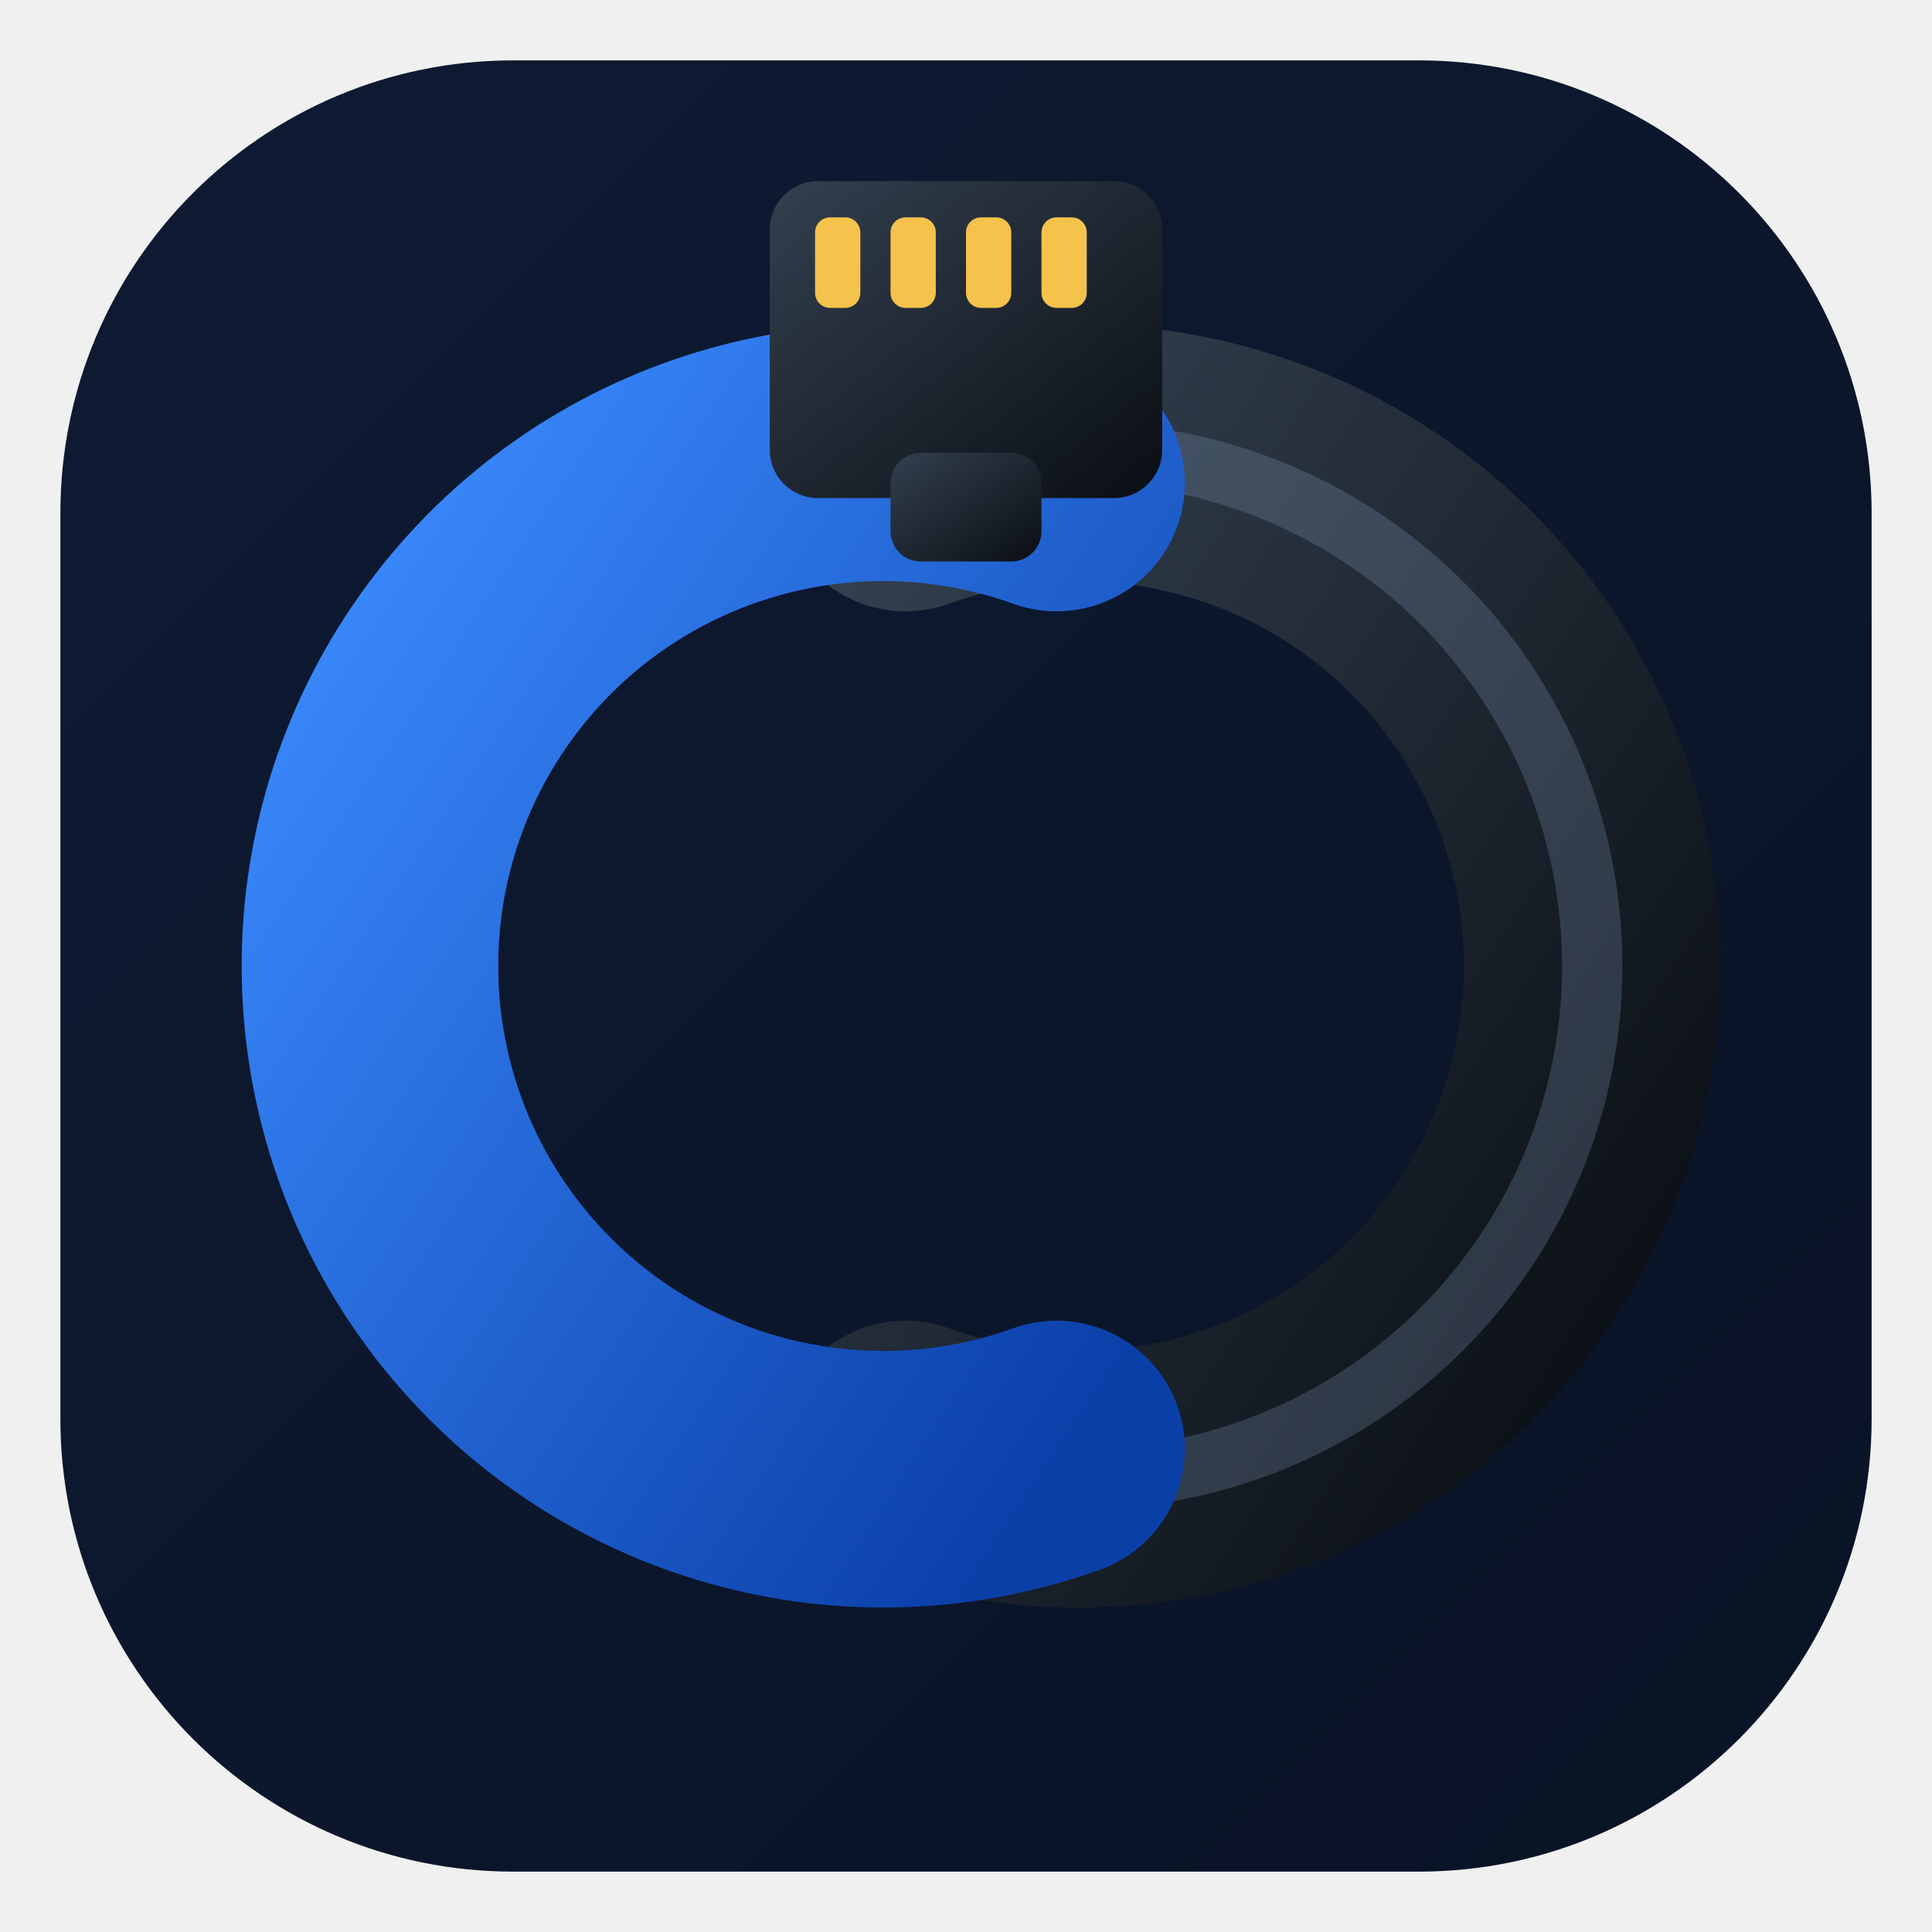
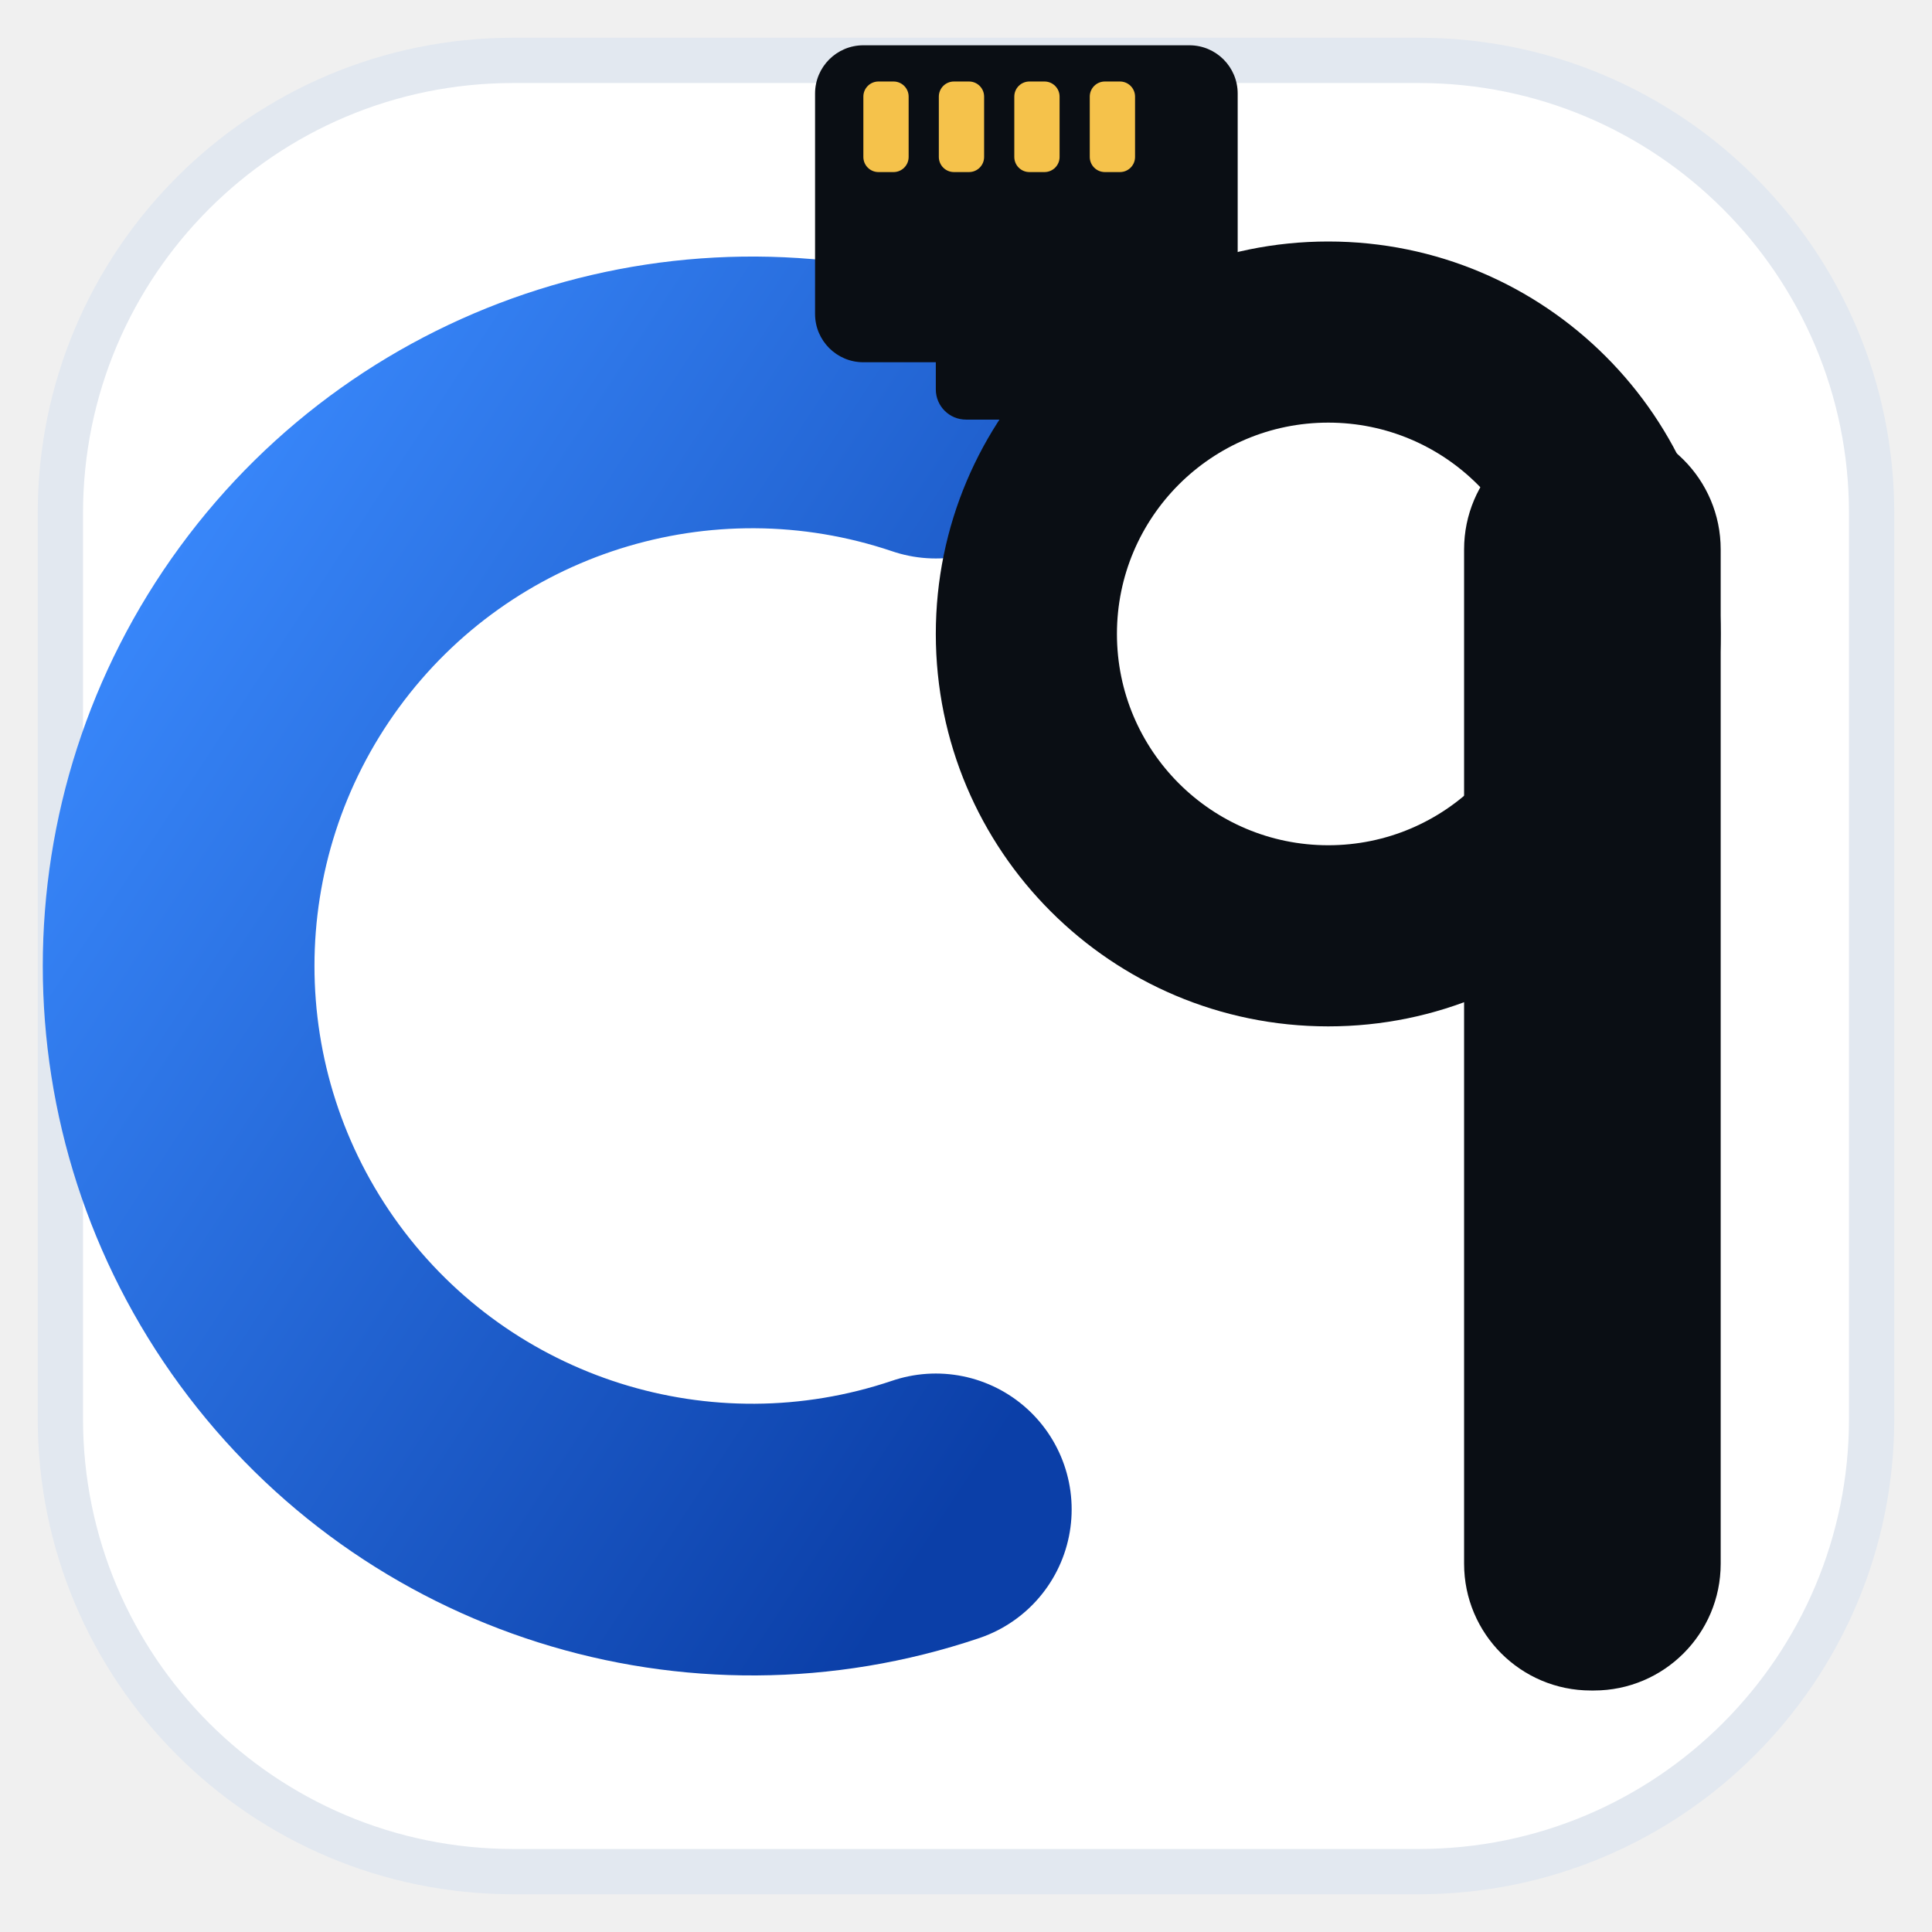
<svg xmlns="http://www.w3.org/2000/svg" viewBox="0 0 64 64" role="img" aria-label="ConnectWorks">
  <defs>
-     <linearGradient id="cwBlue" x1="0" y1="0" x2="1" y2="1">
+     <linearGradient id="cwBlueF" x1="0" y1="0" x2="1" y2="1">
      <stop offset="0" stop-color="#3B8BFF" />
      <stop offset="1" stop-color="#0B3FA8" />
    </linearGradient>
-     <linearGradient id="cwDark" x1="0" y1="0" x2="1" y2="1">
-       <stop offset="0" stop-color="#33404F" />
-       <stop offset="1" stop-color="#0A0E14" />
-     </linearGradient>
-     <linearGradient id="cwBadge" x1="0" y1="0" x2="1" y2="1">
-       <stop offset="0" stop-color="#0E1B33" />
-       <stop offset="1" stop-color="#0A1326" />
-     </linearGradient>
  </defs>
-   <rect x="2" y="2" width="60" height="60" rx="15" fill="url(#cwBadge)" />
-   <path d="M30 16 A17 17 0 1 1 30 48" fill="none" stroke="url(#cwDark)" stroke-width="8.5" stroke-linecap="round" />
-   <path d="M30 16 A17 17 0 1 1 30 48" fill="none" stroke="#8aa0c0" stroke-opacity=".25" stroke-width="2" stroke-linecap="round" />
-   <path d="M35 16 A17 17 0 1 0 35 48" fill="none" stroke="url(#cwBlue)" stroke-width="8.5" stroke-linecap="round" />
-   <g>
-     <rect x="25.5" y="6" width="13" height="10.5" rx="1.6" fill="url(#cwDark)" />
-     <rect x="29.5" y="15" width="5" height="3.6" rx="1" fill="url(#cwDark)" />
-     <g fill="#F5C24B">
-       <rect x="27" y="7.2" width="1.5" height="3" rx=".5" />
-       <rect x="29.5" y="7.2" width="1.5" height="3" rx=".5" />
-       <rect x="32" y="7.2" width="1.5" height="3" rx=".5" />
-       <rect x="34.5" y="7.2" width="1.5" height="3" rx=".5" />
-     </g>
+   <rect x="2" y="2" width="60" height="60" rx="15" fill="#ffffff" stroke="#E2E8F0" stroke-width="1.5" />
+   <path d="M31 14 A19 19 0 1 0 31 50" fill="none" stroke="url(#cwBlueF)" stroke-width="9" stroke-linecap="round" />
+   <path fill="#0A0E14" fill-rule="evenodd" d="M31 21a13 13 0 1 0 26 0a13 13 0 1 0 -26 0ZM37 21a7 7 0 1 1 14 0a7 7 0 1 1 -14 0Z" />
+   <rect x="48.5" y="14" width="8.5" height="42" rx="4.2" fill="#0A0E14" />
+   <rect x="27" y="1.5" width="14" height="10.5" rx="1.6" fill="#0A0E14" />
+   <rect x="31" y="10.5" width="6" height="3.4" rx="1" fill="#0A0E14" />
+   <g fill="#F5C24B">
+     <rect x="28.6" y="2.7" width="1.5" height="3" rx=".5" />
+     <rect x="31.1" y="2.7" width="1.5" height="3" rx=".5" />
+     <rect x="33.6" y="2.7" width="1.5" height="3" rx=".5" />
+     <rect x="36.1" y="2.7" width="1.5" height="3" rx=".5" />
  </g>
</svg>
